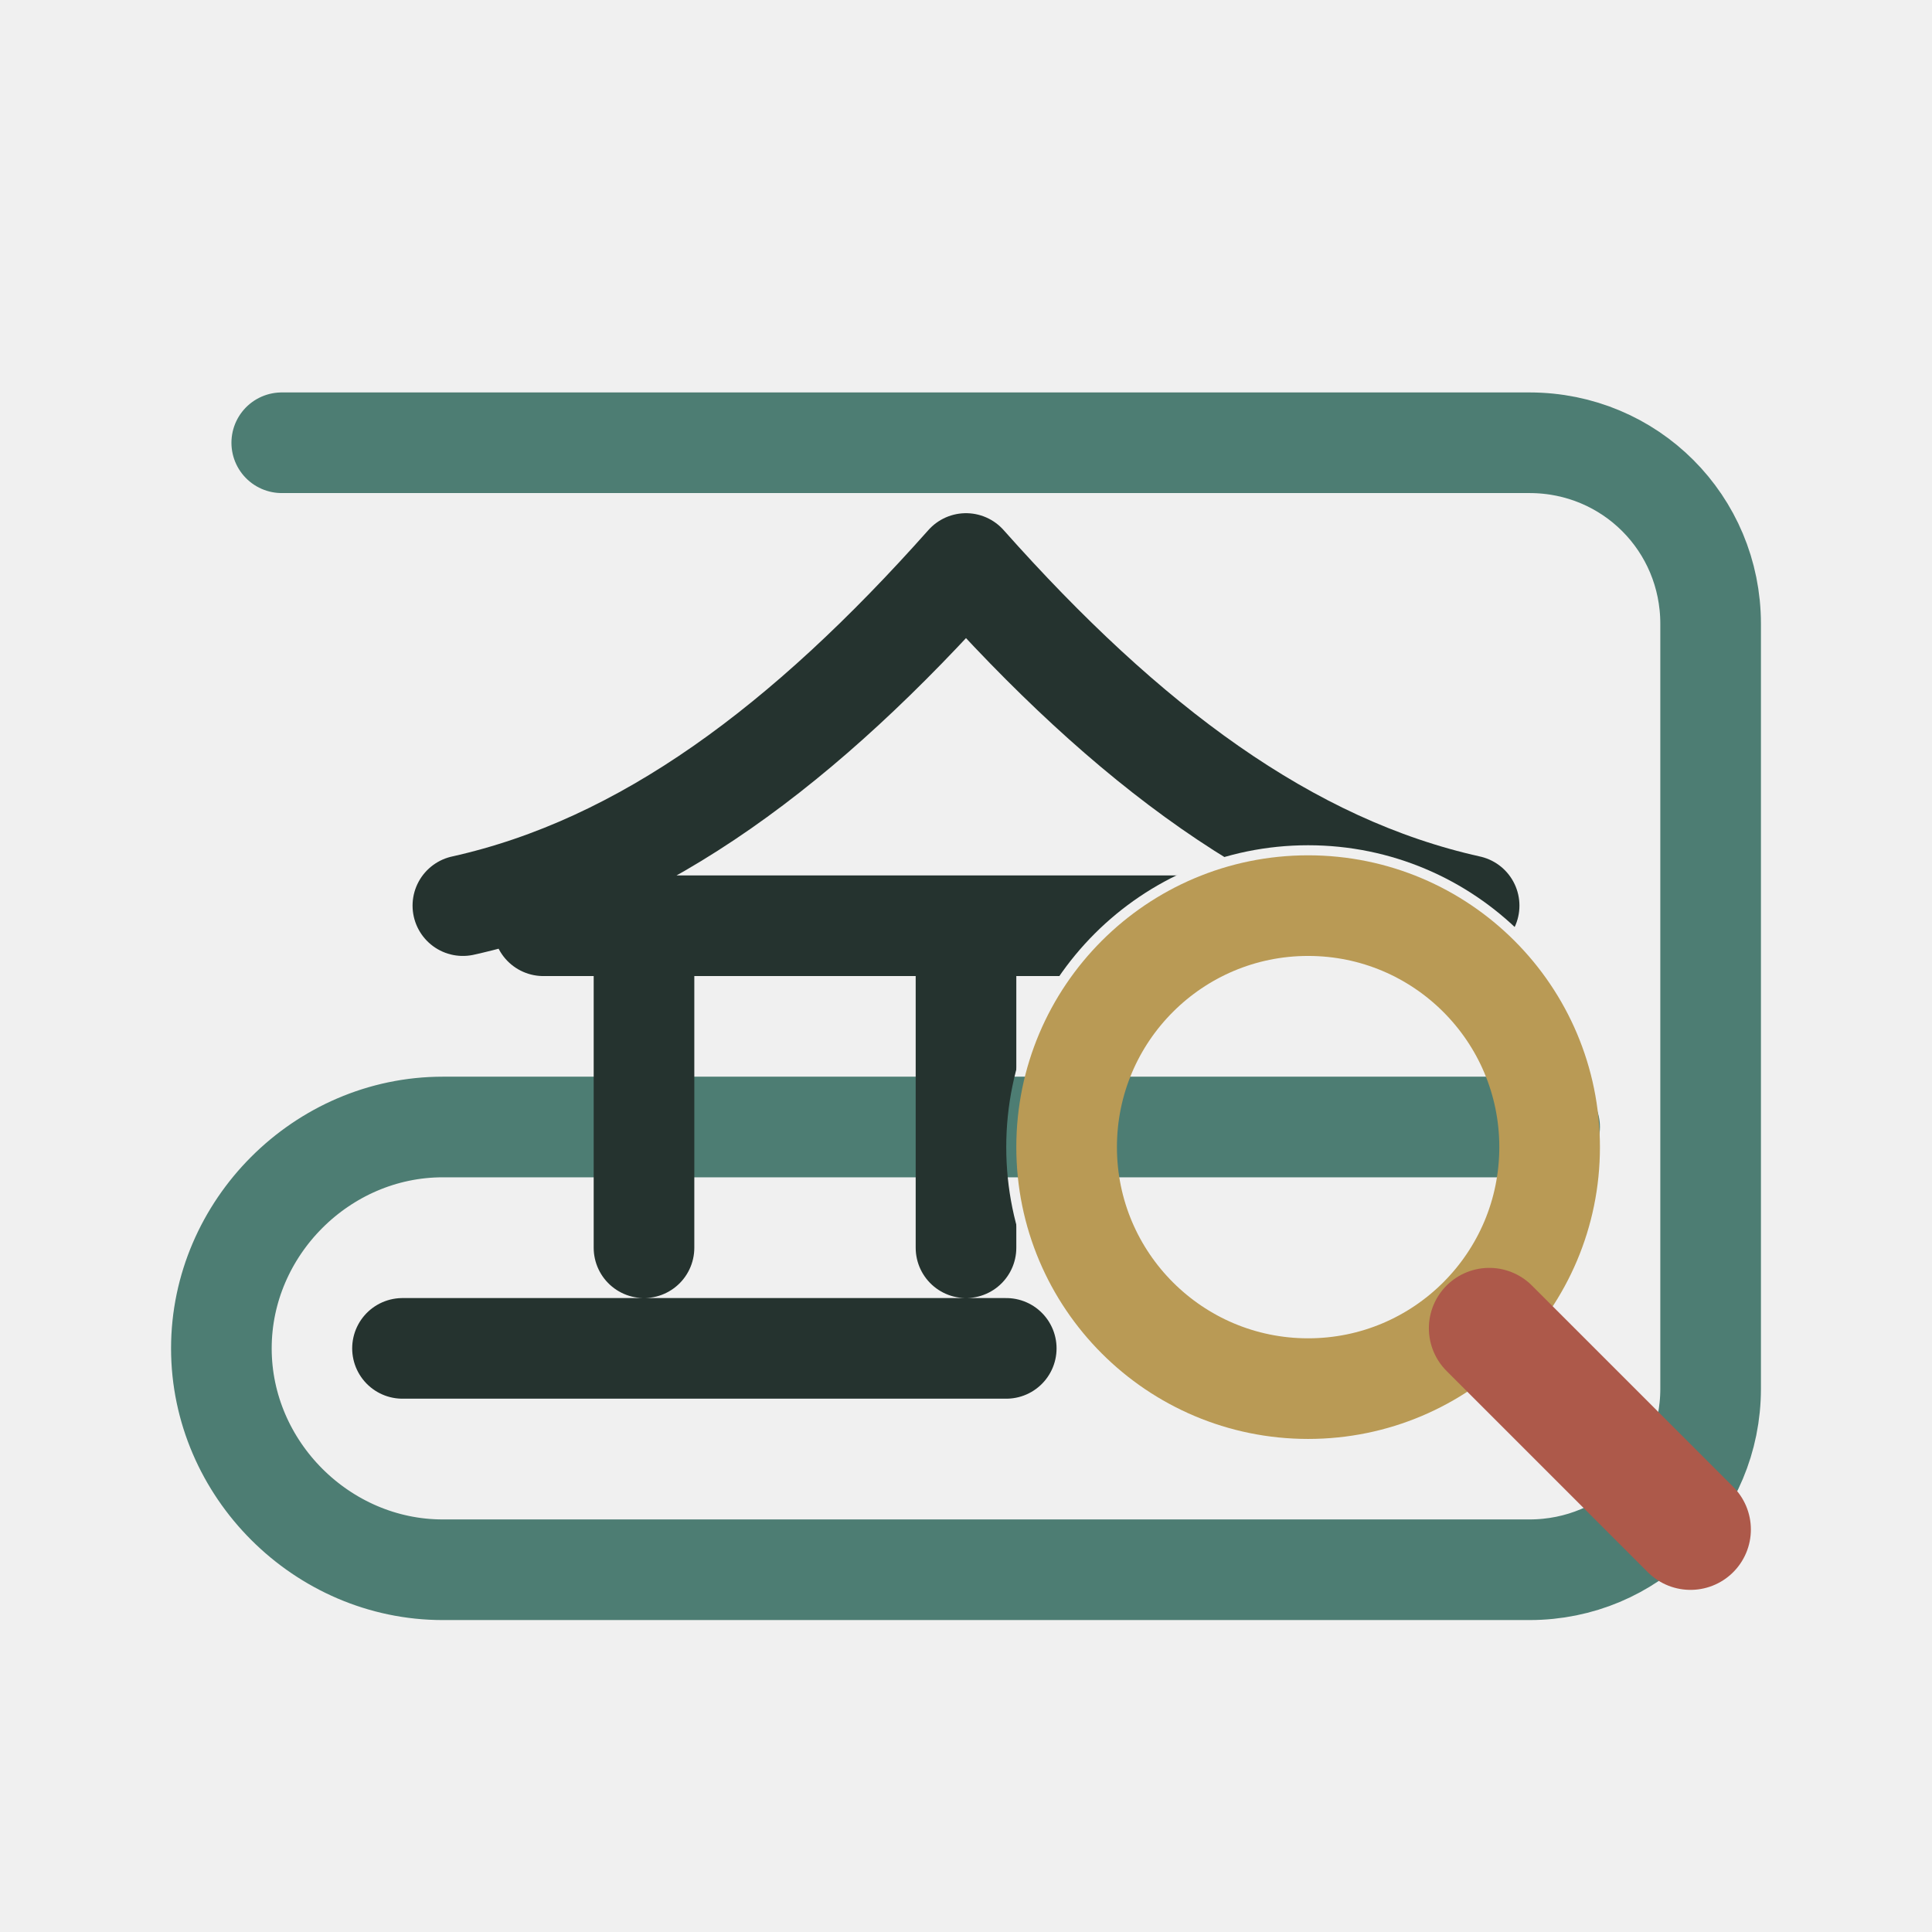
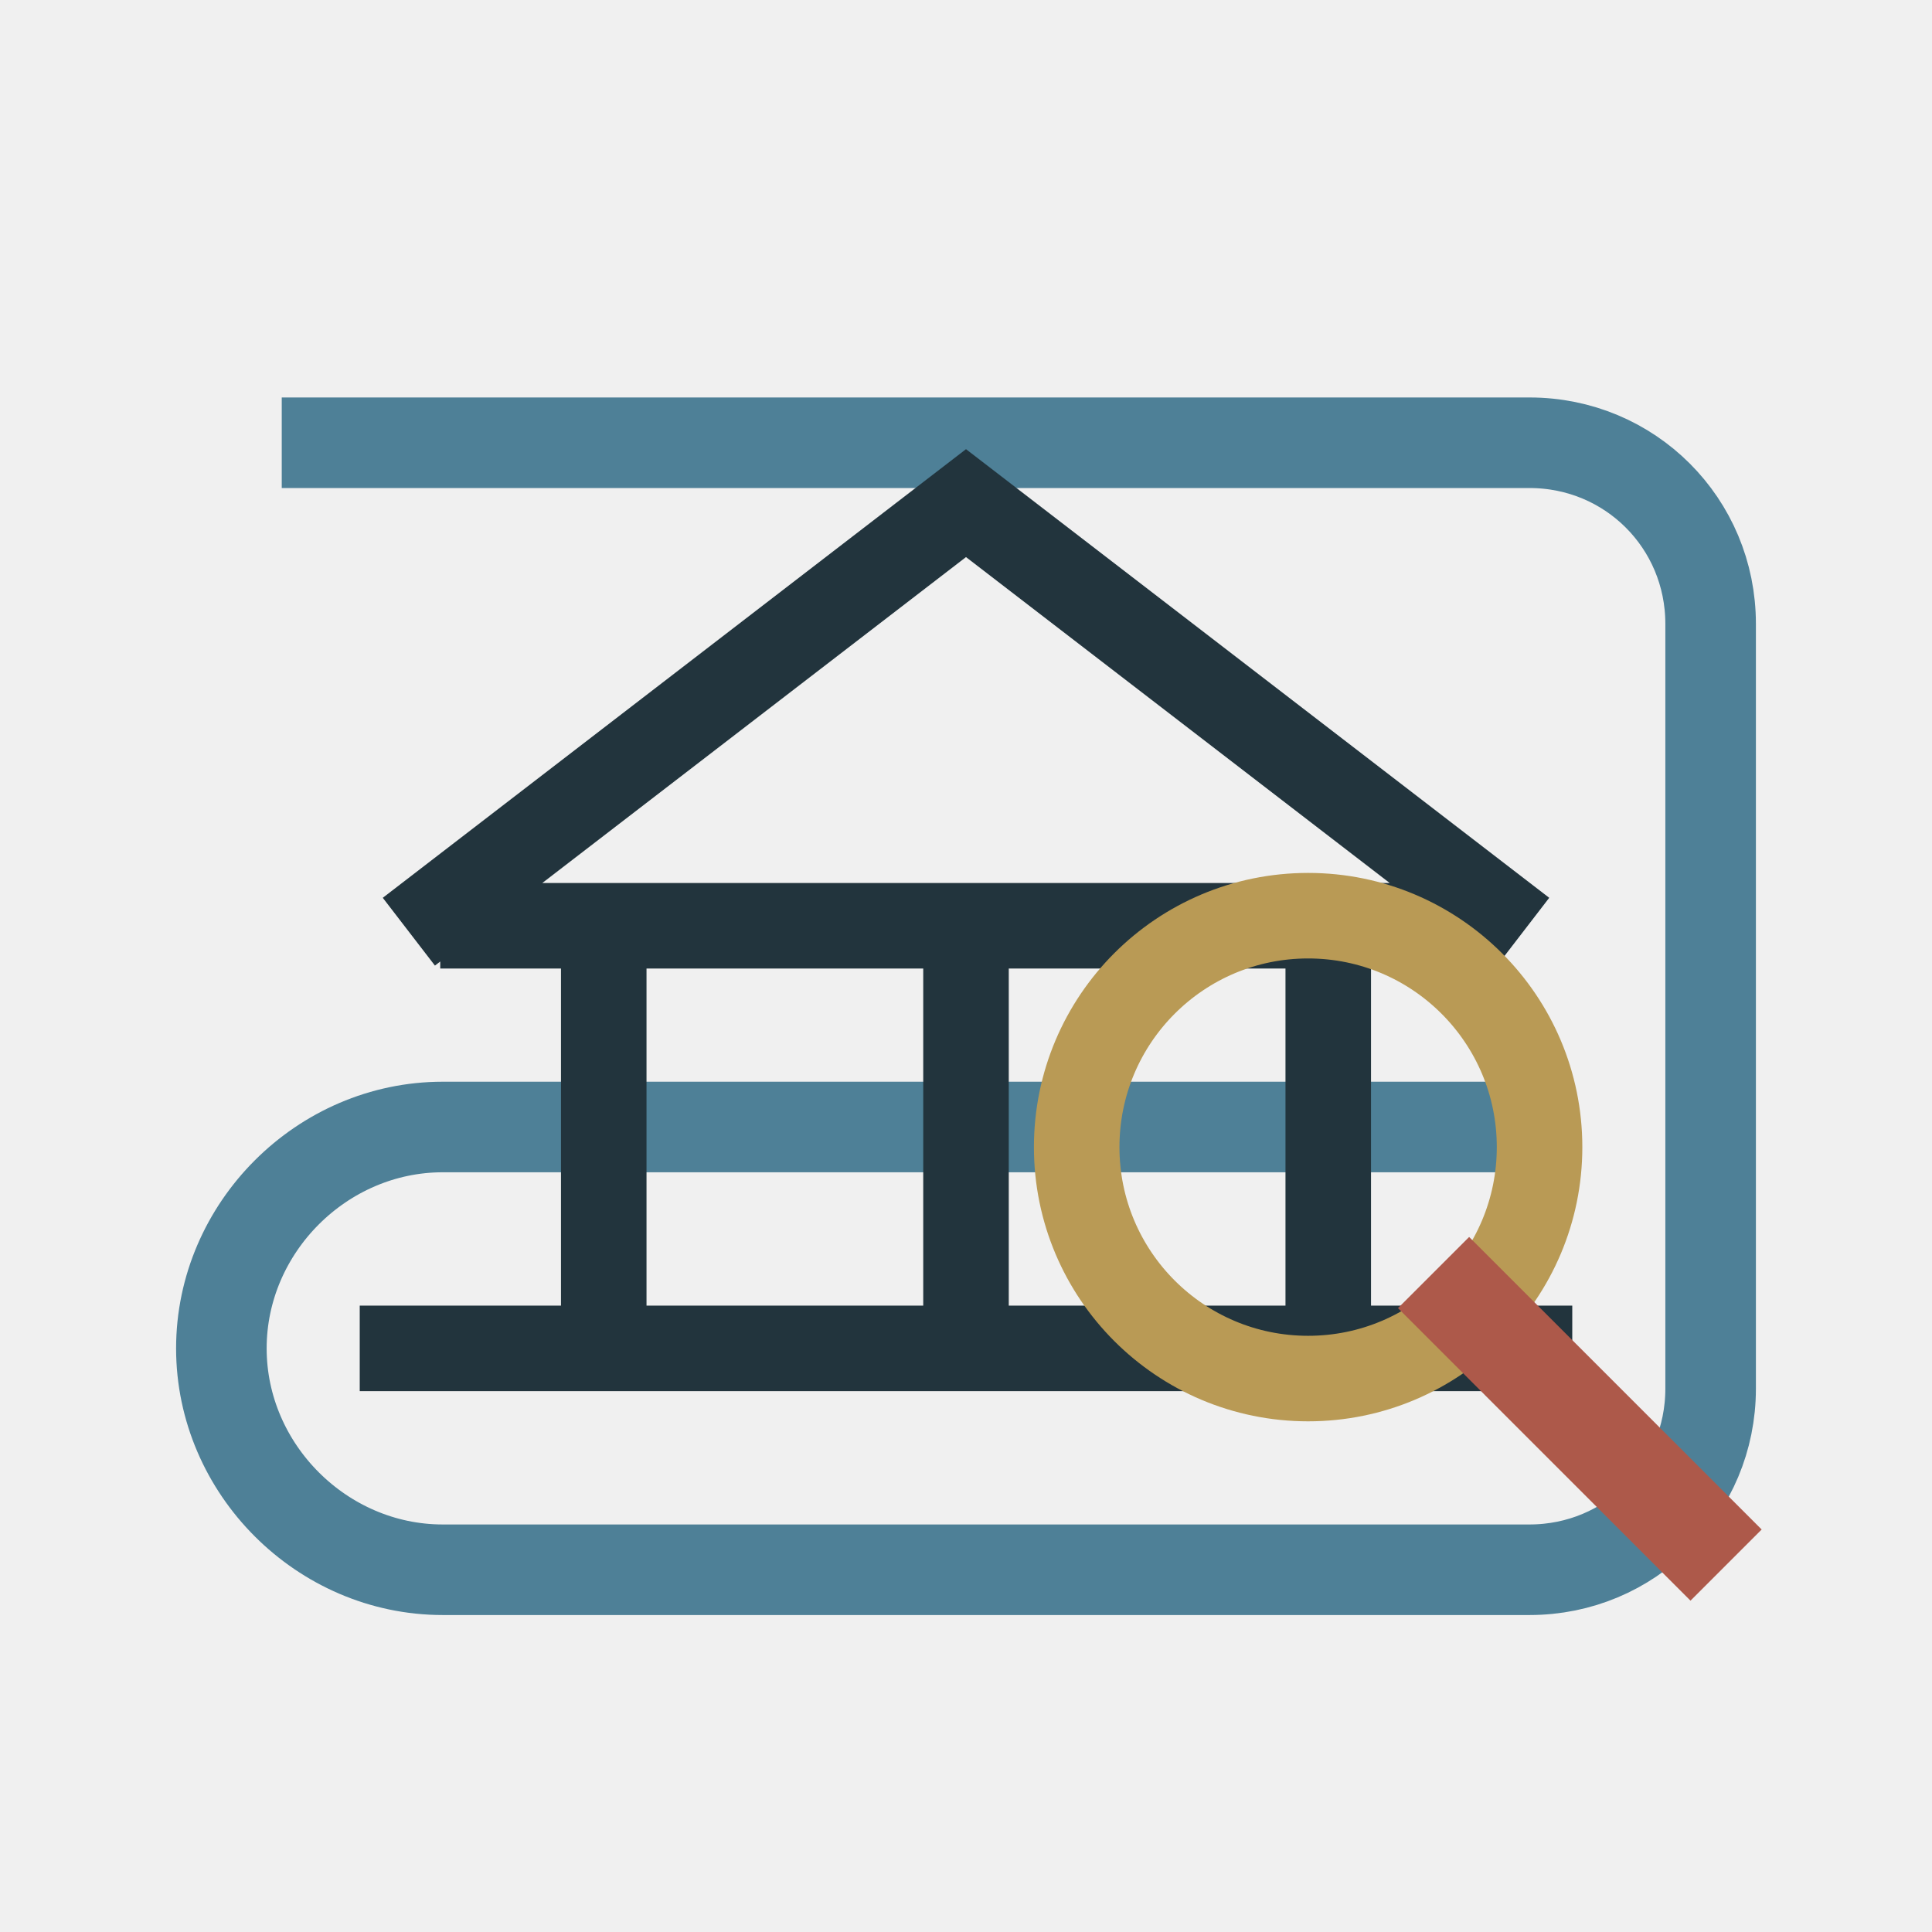
- <svg xmlns="http://www.w3.org/2000/svg" viewBox="0 0 96 96" role="img" aria-labelledby="title desc">
-   <defs>
-     <mask id="lens-mask" maskUnits="userSpaceOnUse">
-       <rect width="96" height="96" fill="#fff" />
-       <circle cx="65" cy="57" r="15" fill="#000" />
-     </mask>
-   </defs>
-   <path d="M14 22h62c5 0 9 4 9 9v38c0 5-4 9-9 9H22c-6 0-11-5-11-11s5-11 11-11h55" fill="none" stroke="#4d7d73" stroke-width="5" stroke-linecap="round" stroke-linejoin="round" />
-   <path d="M23 45c9-2 17-8 25-17 8 9 16 15 25 17M27 46h42M32 48v14M48 48v14M20 67h30" mask="url(#lens-mask)" fill="none" stroke="#25332f" stroke-width="5" stroke-linecap="round" stroke-linejoin="round" />
-   <circle cx="65" cy="57" r="12" fill="none" stroke="#b99a55" stroke-width="5" />
-   <path d="m74 66 10 10" fill="none" stroke="#ad594a" stroke-width="6" stroke-linecap="round" />
+ <svg xmlns="http://www.w3.org/2000/svg" viewBox="0 0 96 96" role="img" aria-labelledby="title desc" shape-rendering="geometricPrecision">
+   <g fill="none">
+     <path d="M14 22h62c5 0 9 4 9 9v38c0 5-4 9-9 9H22c-6 0-11-5-11-11s5-11 11-11h55" stroke="#4e8097" stroke-width="4.5" stroke-linecap="butt" stroke-linejoin="round" />
+     <path d="M22 45 48 25 74 45M24 46h48M30 47v16M48 47v16M66 47v16M20 67h56" stroke="#22343d" stroke-width="4.25" stroke-linecap="square" stroke-linejoin="miter" stroke-miterlimit="4" />
+     <circle cx="65" cy="57" r="11.5" stroke="#b99a55" stroke-width="4.25" stroke-linecap="square" />
+     <path d="m73 65 11 11" stroke="#ad594a" stroke-width="5" stroke-linecap="square" />
+   </g>
</svg>
